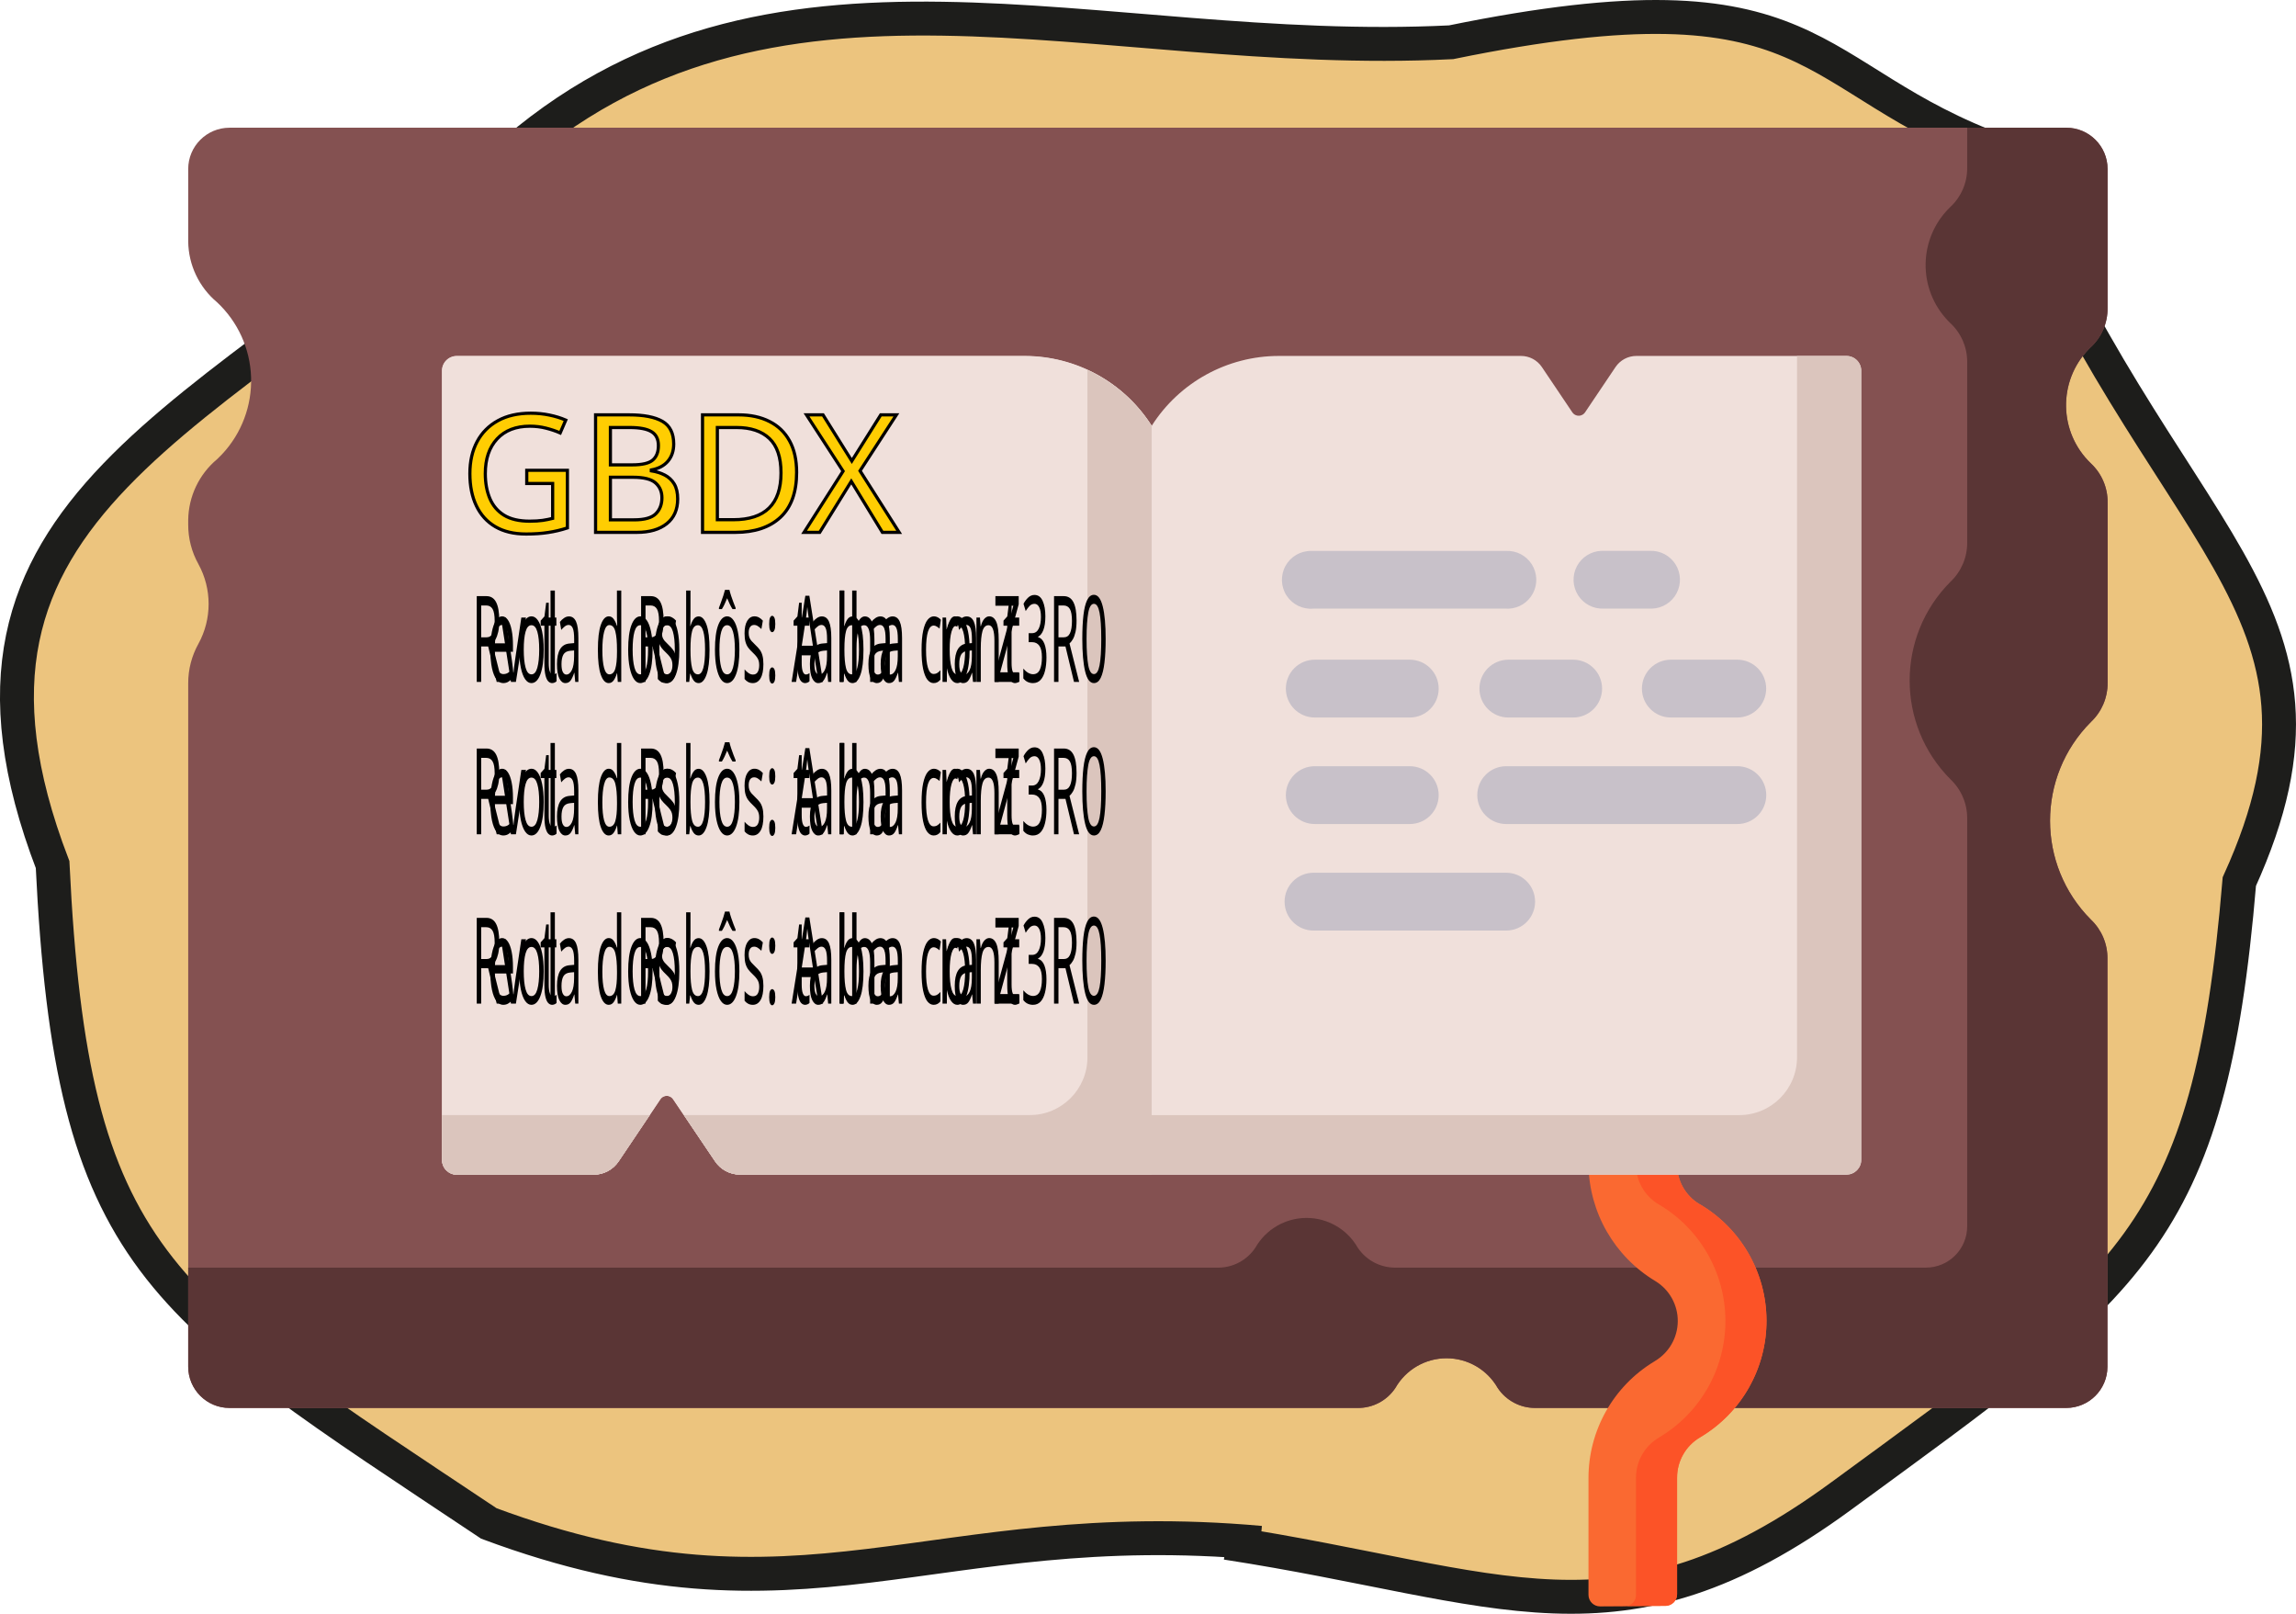
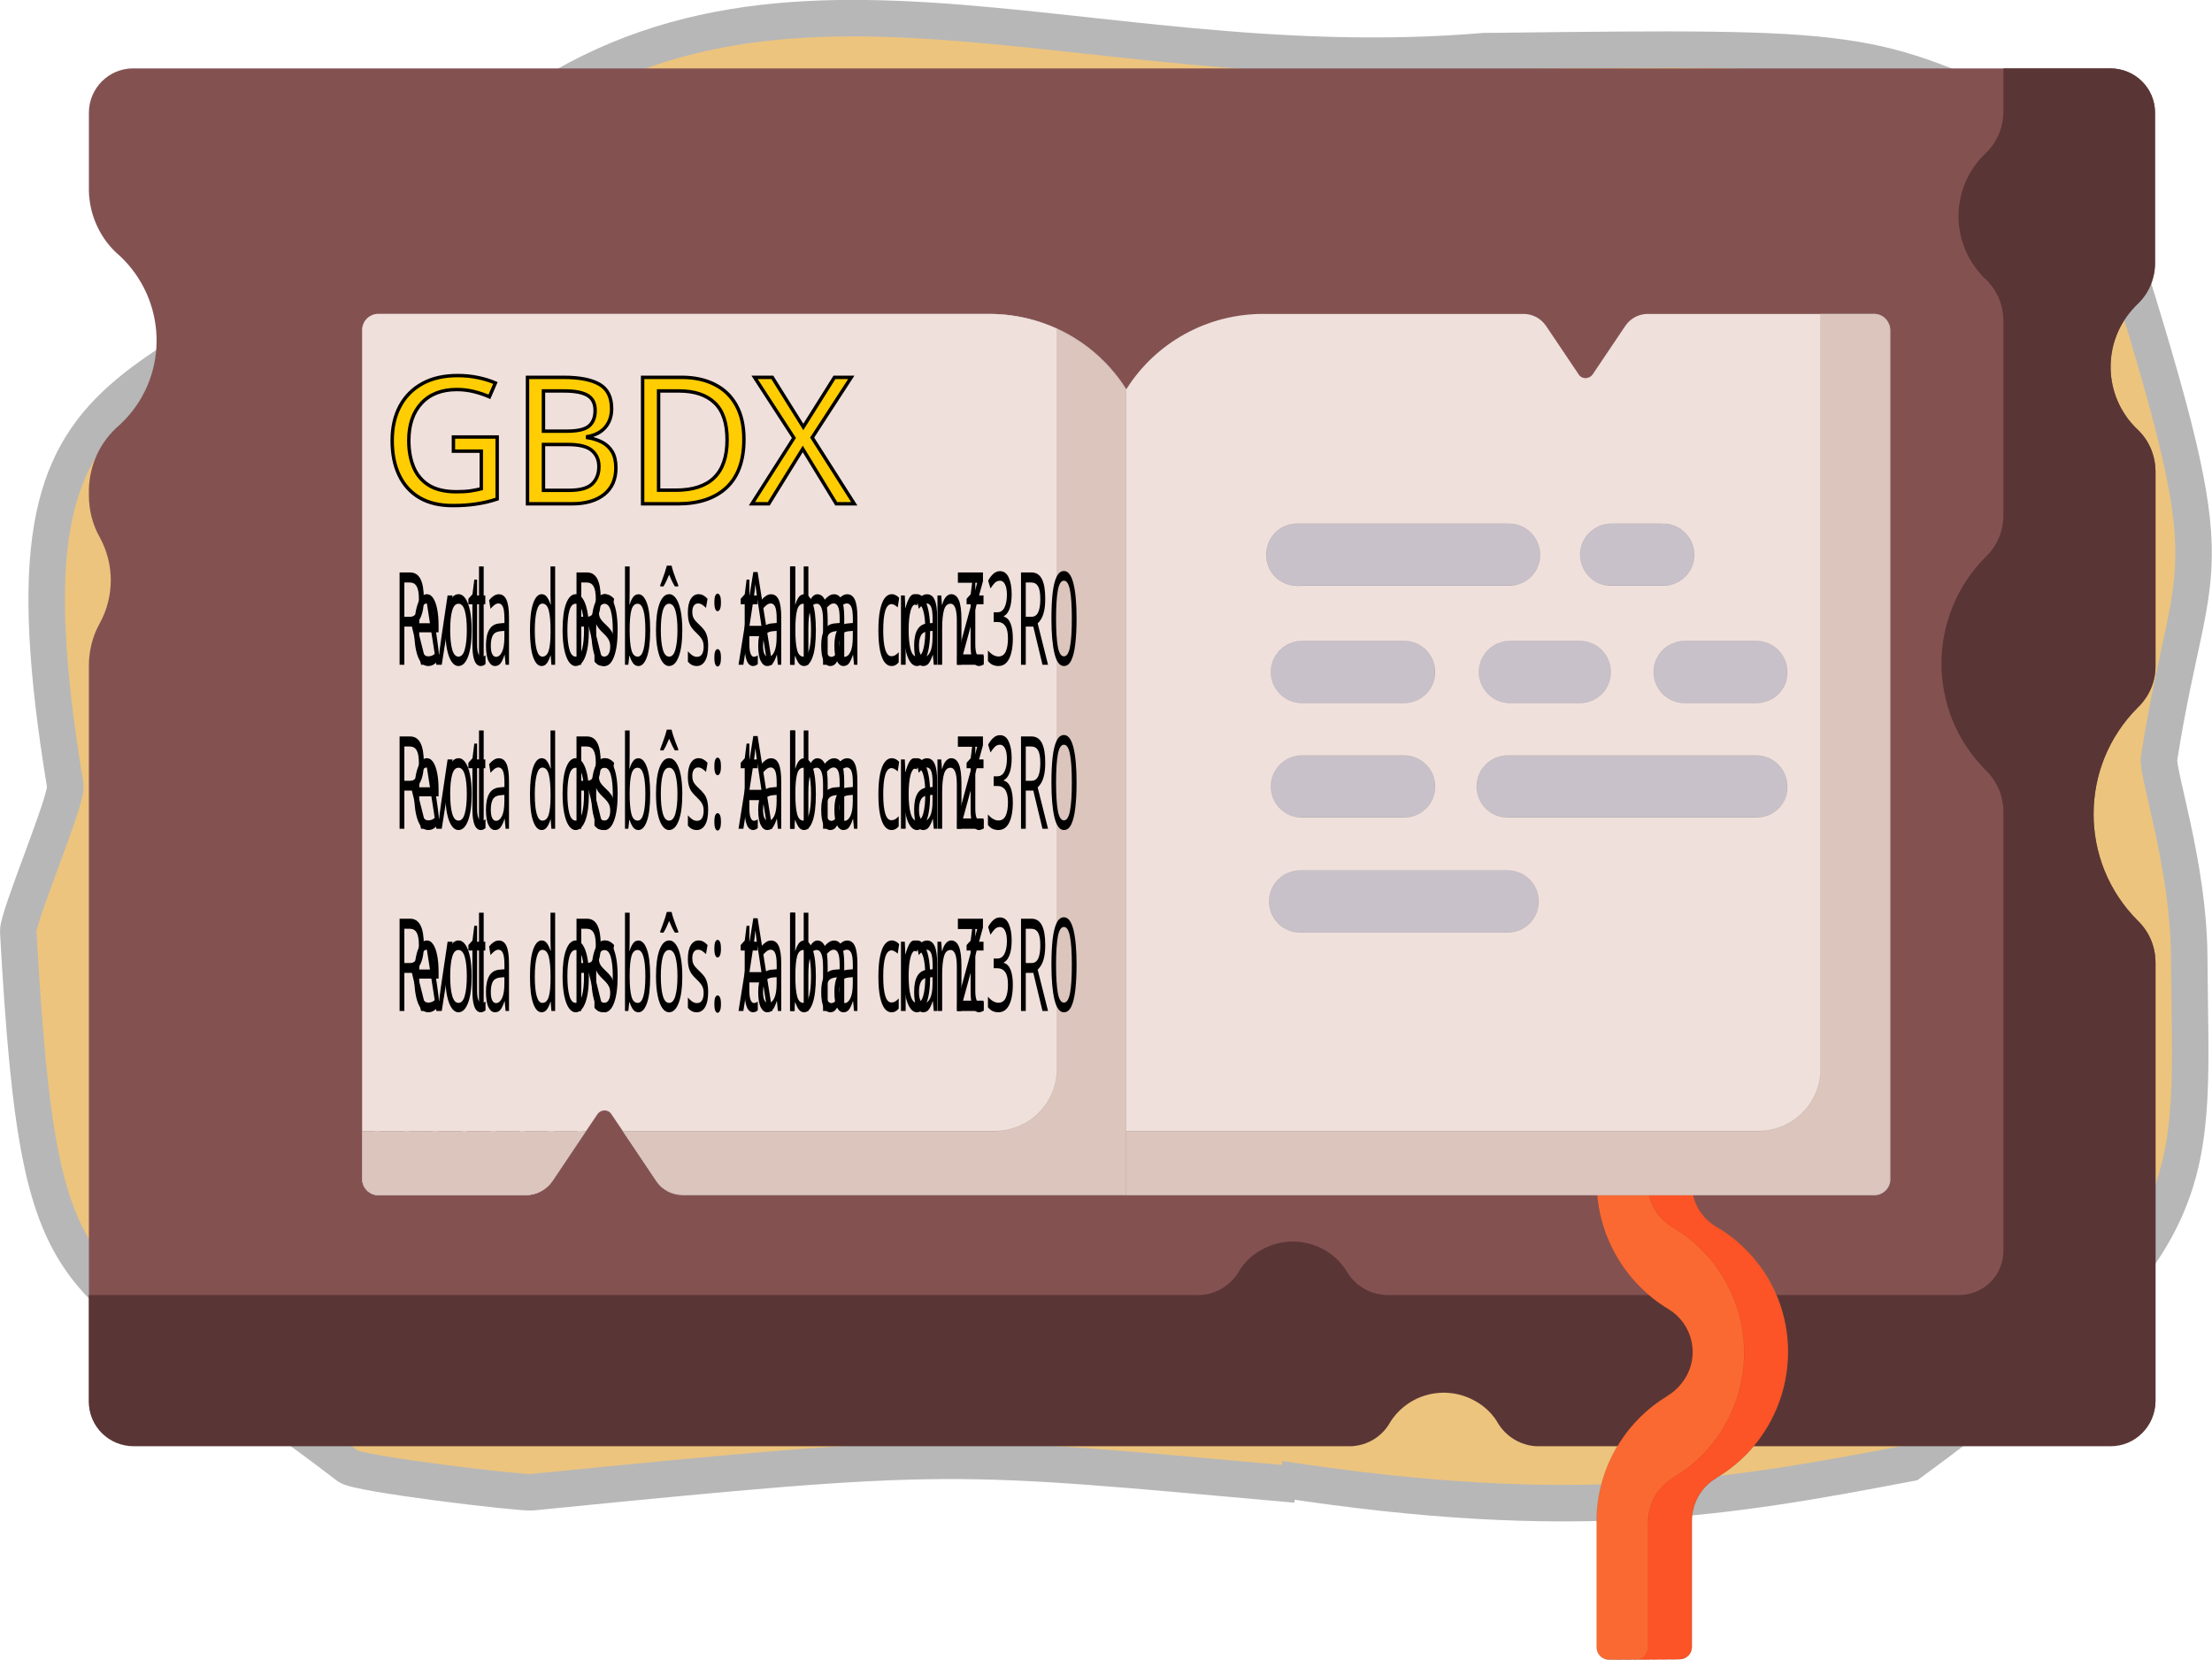
- <svg xmlns="http://www.w3.org/2000/svg" id="Camada_1" data-name="Camada 1" viewBox="0 0 541.78 380.71">
-   <defs>
-     <style>.cls-1{fill:#ecc47e;stroke:#1d1d1b;stroke-width:8px;}.cls-1,.cls-10,.cls-2,.cls-3,.cls-4,.cls-5,.cls-6,.cls-7,.cls-8{stroke-miterlimit:34.25;}.cls-2{fill:#845151;}.cls-10,.cls-2,.cls-3,.cls-4,.cls-5,.cls-6,.cls-7,.cls-8{stroke:#000;}.cls-2,.cls-3,.cls-4,.cls-5,.cls-6,.cls-7,.cls-8{stroke-width:0.01px;}.cls-3{fill:#5a3535;}.cls-4{fill:#fa6931;}.cls-5{fill:#fc5327;}.cls-6{fill:#f0e0db;}.cls-7{fill:#dbc5bd;}.cls-8{fill:#c8c1c9;}.cls-10,.cls-11,.cls-12,.cls-13,.cls-15,.cls-16,.cls-9{isolation:isolate;}.cls-10,.cls-9{font-size:38.83px;font-family:MGillSans, Gill Sans;}.cls-9{fill:#ffcd02;}.cls-10{fill:none;stroke-width:0.75px;}.cls-12,.cls-13,.cls-15,.cls-16{font-size:28.34px;font-family:JuiceITC-Regular, Juice ITC;}.cls-12{letter-spacing:-0.02em;}.cls-13{letter-spacing:-0.02em;}.cls-14{letter-spacing:-0.01em;}.cls-16{letter-spacing:0.01em;}</style>
-   </defs>
-   <g id="Camada_1-2" data-name="Camada 1">
-     <g id="SVGRepo_bgCarrier" data-name="SVGRepo bgCarrier">
-       <path class="cls-1" d="M349,414c65,10,92.54,27.43,145-11,68.43-50.15,86.92-60.64,94-145,30-66-18.39-79.16-56-172-47.39-17.16-42-44-130-26-84.29,4.2-161.09-28.36-223.67,28.05C109.06,150.52,39,168,72,254c4.53,93.89,24.57,103.16,102.94,155.43C249,437,279,407,357,414" transform="translate(-59.59 -50.03)" />
+ <svg xmlns="http://www.w3.org/2000/svg" version="1.1" id="Camada_1" x="0px" y="0px" viewBox="0 0 484.9 363.8" style="enable-background:new 0 0 484.9 363.8;" xml:space="preserve">
+   <style type="text/css">
+ 	.st0{fill:#ECC47E;stroke:#B7B7B7;stroke-width:8;stroke-miterlimit:34.25;}
+ 	.st1{fill:#845151;stroke:#000000;stroke-width:1.000000e-02;stroke-miterlimit:34.25;}
+ 	.st2{fill:#5A3535;stroke:#000000;stroke-width:1.000000e-02;stroke-miterlimit:34.25;}
+ 	.st3{fill:#FA6931;stroke:#000000;stroke-width:1.000000e-02;stroke-miterlimit:34.25;}
+ 	.st4{fill:#FC5327;stroke:#000000;stroke-width:1.000000e-02;stroke-miterlimit:34.25;}
+ 	.st5{fill:#F0E0DB;stroke:#000000;stroke-width:1.000000e-02;stroke-miterlimit:34.25;}
+ 	.st6{fill:#DBC5BD;stroke:#000000;stroke-width:1.000000e-02;stroke-miterlimit:34.25;}
+ 	.st7{fill:#C8C1C9;stroke:#000000;stroke-width:1.000000e-02;stroke-miterlimit:34.25;}
+ 	.st8{fill:#FFCD02;}
+ 	.st9{font-family:'MGillSans';}
+ 	.st10{font-size:38.83px;}
+ 	.st11{fill:none;stroke:#000000;stroke-width:0.75;stroke-miterlimit:34.25;}
+ 	.st12{font-family:'JuiceITC-Regular';}
+ 	.st13{font-size:28.34px;}
+ </style>
+   <g id="Camada_1-2">
+     <g id="SVGRepo_bgCarrier">
+       <path class="st0" d="M280.5,324.2c65,10,98.3,4.1,138.2-3.5c67-49.1,61.5-61.5,61.2-111.4c-0.2-19.8-7.1-39.9-6.6-43.1    c7.7-49,16.3-34.8-11.7-122.5c-2.4-7.5-8.9-13.1-16.1-16.4c-35.7-16.7-36.8-17.1-117.9-16.1c-1.7,0-0.4-0.1-2.1,0    C234.7,18.9,164.9-21.9,102.9,34C34.9,95.3-2.7,69,14.3,172.2c0.5,3.1-10.5,28.8-10.3,32c4.9,88.1,11.9,70.7,72.3,117.2    c2.2,1.7,37.5,5.9,40.3,5.7c93.4-9.3,90.9-8.5,167.5-1.7" />
    </g>
-     <g id="SVGRepo_iconCarrier" data-name="SVGRepo iconCarrier">
-       <g id="progressive-webapps_apis_history-api" data-name="progressive-webapps apis history-api">
+     <g id="SVGRepo_iconCarrier">
+       <g id="progressive-webapps_apis_history-api">
        <g id="manuscript">
-           <path id="Shape" class="cls-2" d="M556.91,122.65V89.9a9.75,9.75,0,0,0-9.75-9.74H113.74A9.75,9.75,0,0,0,104,89.9V107a19,19,0,0,0,6.81,14.34A25.34,25.34,0,0,1,112,157.18c-.38.4-.77.8-1.18,1.18A19,19,0,0,0,104,172.7v1.08a19,19,0,0,0,2.41,9.33,19.55,19.55,0,0,1,0,18.8,19,19,0,0,0-2.41,9.32V372.45a9.75,9.75,0,0,0,9.75,9.74H379.91a10.55,10.55,0,0,0,8.94-4.71,13.9,13.9,0,0,1,24.15,0,10.6,10.6,0,0,0,8.94,4.71H547.13a9.74,9.74,0,0,0,9.75-9.73h0V276.21A12.5,12.5,0,0,0,553,267a33,33,0,0,1,0-46.67l0,0a12.5,12.5,0,0,0,3.92-9.2V168.6a12.46,12.46,0,0,0-4-9.3,19,19,0,0,1-.48-26.87c.15-.16.32-.32.48-.48A12.45,12.45,0,0,0,556.91,122.65Z" transform="translate(-59.59 -50.03)" />
-           <path id="Shape-2" class="cls-3" d="M552.91,132a12.46,12.46,0,0,0,4-9.3V89.9a9.75,9.75,0,0,0-9.75-9.74H523.78v9.42a12.46,12.46,0,0,1-4,9.3,19,19,0,0,0-.48,26.87l.48.48a12.46,12.46,0,0,1,4,9.3v42.52a12.58,12.58,0,0,1-3.92,9.2,33,33,0,0,0,0,46.65,12.58,12.58,0,0,1,3.92,9.2v96.24a9.75,9.75,0,0,1-9.75,9.74H388.91a10.6,10.6,0,0,1-8.94-4.71,13.9,13.9,0,0,0-24.15,0,10.55,10.55,0,0,1-8.94,4.71H104v23.36a9.75,9.75,0,0,0,9.75,9.74H379.91a10.55,10.55,0,0,0,8.94-4.71,13.9,13.9,0,0,1,24.15,0,10.6,10.6,0,0,0,8.94,4.71H547.13a9.74,9.74,0,0,0,9.75-9.73h0V276.21A12.5,12.5,0,0,0,553,267a33,33,0,0,1,0-46.67l0,0a12.58,12.58,0,0,0,3.92-9.2V168.61a12.49,12.49,0,0,0-4-9.31,19,19,0,0,1-.48-26.87c.15-.16.32-.32.48-.48Z" transform="translate(-59.59 -50.03)" />
-           <path id="Shape-3" class="cls-4" d="M450.11,371.12l-.15.09a32.11,32.11,0,0,0-15.54,27.5v27.56a2.73,2.73,0,0,0,2.73,2.73h0l15.45-.1a2.74,2.74,0,0,0,2.72-2.73V398.61a11,11,0,0,1,5.37-9.46l.15-.09a31.92,31.92,0,0,0-.27-55,10.85,10.85,0,0,1-5.25-9.4V318H434.42v6.71a32.54,32.54,0,0,0,15.84,27.58,11,11,0,0,1-.15,18.82Z" transform="translate(-59.59 -50.03)" />
-           <path id="Shape-4" class="cls-5" d="M460.58,334.11a10.85,10.85,0,0,1-5.25-9.4V318h-9.7v6.7a10.88,10.88,0,0,0,5.26,9.4,31.92,31.92,0,0,1,.26,55l-.14.09a11,11,0,0,0-5.38,9.46v27.71a2.6,2.6,0,0,1-2.58,2.6h-6.53a2.94,2.94,0,0,0,.51,0l15.58-.12a2.74,2.74,0,0,0,2.72-2.73V398.61a11,11,0,0,1,5.37-9.46l.15-.09a31.92,31.92,0,0,0-.27-55Z" transform="translate(-59.59 -50.03)" />
-           <path id="Shape-5" class="cls-6" d="M495.29,134H445.73a5.93,5.93,0,0,0-4.93,2.62l-7.19,10.69a1.81,1.81,0,0,1-2.51.49,1.9,1.9,0,0,1-.49-.49l-7.19-10.69A5.93,5.93,0,0,0,418.5,134H361.36a35.58,35.58,0,0,0-30,16.47,35.55,35.55,0,0,0-30-16.47h-134a3.49,3.49,0,0,0-3.49,3.49h0V323.67a3.49,3.49,0,0,0,3.49,3.49h32.27a7.11,7.11,0,0,0,5.9-3.14l9.87-14.68a1.82,1.82,0,0,1,2.53-.47,2.1,2.1,0,0,1,.47.47L228.31,324a7.11,7.11,0,0,0,5.9,3.14H495.29a3.49,3.49,0,0,0,3.49-3.49V137.53A3.49,3.49,0,0,0,495.29,134Z" transform="translate(-59.59 -50.03)" />
-           <path id="Shape-6" class="cls-6" d="M331.34,150.51a35.55,35.55,0,0,0-30-16.47H167.4a3.49,3.49,0,0,0-3.49,3.49h0V323.67a3.49,3.49,0,0,0,3.49,3.49h32.27a7.11,7.11,0,0,0,5.9-3.14l9.87-14.68a1.82,1.82,0,0,1,2.53-.47,2.1,2.1,0,0,1,.47.47L228.31,324a7.11,7.11,0,0,0,5.9,3.14h97.11Z" transform="translate(-59.59 -50.03)" />
-           <path id="Shape-7" class="cls-7" d="M495.29,134H483.63V299.47A13.64,13.64,0,0,1,470,313.1H221L228.33,324a7.11,7.11,0,0,0,5.9,3.14H495.29a3.49,3.49,0,0,0,3.49-3.49V137.53A3.49,3.49,0,0,0,495.29,134Z" transform="translate(-59.59 -50.03)" />
-           <path id="Shape-8" class="cls-7" d="M163.91,313.1v10.57a3.49,3.49,0,0,0,3.49,3.49h32.27a7.11,7.11,0,0,0,5.9-3.14l7.34-10.92Z" transform="translate(-59.59 -50.03)" />
-           <path id="Shape-9" class="cls-7" d="M163.91,313.1v10.57a3.49,3.49,0,0,0,3.49,3.49h32.27a7.11,7.11,0,0,0,5.9-3.14l7.34-10.92Z" transform="translate(-59.59 -50.03)" />
-           <path id="Shape-10" class="cls-7" d="M316.19,137.3V299.47a13.63,13.63,0,0,1-13.63,13.63H221L228.33,324a7.09,7.09,0,0,0,5.9,3.14h97.12V150.51A35.8,35.8,0,0,0,316.19,137.3Z" transform="translate(-59.59 -50.03)" />
+           <path id="Shape" class="st1" d="M472.4,57.5V24.7c0-5.4-4.4-9.7-9.8-9.7H29.2c-5.4,0-9.7,4.4-9.7,9.7v17.1      c0.1,5.5,2.6,10.8,6.8,14.3c10.2,9.6,10.8,25.6,1.2,35.8c0,0,0,0,0,0c-0.4,0.4-0.8,0.8-1.2,1.2c-4.3,3.6-6.7,8.8-6.8,14.3v1.1      c0,3.3,0.8,6.5,2.4,9.3c3.2,5.9,3.2,12.9,0,18.8c-1.6,2.8-2.4,6.1-2.4,9.3v161.2c0,5.4,4.4,9.7,9.8,9.7h266.2      c3.6,0.1,7-1.7,8.9-4.7c3.8-6.7,12.3-9,19-5.2c2.2,1.2,4,3,5.2,5.2c2,3,5.4,4.8,8.9,4.7h125.2c5.4,0,9.7-4.4,9.8-9.7      c0,0,0,0,0,0l0,0V211c0-3.5-1.4-6.8-3.9-9.2c-12.9-12.9-12.9-33.8,0-46.7c0,0,0,0,0,0l0,0c2.5-2.4,4-5.7,3.9-9.2v-42.5      c0-3.5-1.4-6.9-4-9.3c-7.6-7.3-7.8-19.3-0.5-26.9c0,0,0,0,0,0c0.2-0.2,0.3-0.3,0.5-0.5C471,64.4,472.5,61,472.4,57.5z" />
+           <path id="Shape-2" class="st2" d="M468.4,66.8c2.6-2.4,4-5.8,4-9.3V24.7c0-5.4-4.4-9.7-9.8-9.7h-23.4v9.4c0,3.5-1.4,6.9-4,9.3      c-7.6,7.3-7.8,19.3-0.5,26.9c0,0,0,0,0,0l0.5,0.5c2.6,2.4,4,5.8,4,9.3v42.5c0,3.5-1.4,6.8-3.9,9.2c-12.9,12.9-12.9,33.8,0,46.7      c2.5,2.4,3.9,5.7,3.9,9.2v96.2c0,5.4-4.4,9.7-9.8,9.7H304.4c-3.6,0-6.9-1.7-8.9-4.7c-3.8-6.7-12.3-9-19-5.2      c-2.2,1.2-4,3-5.2,5.2c-2,3-5.4,4.8-8.9,4.7H19.5v23.4c0,5.4,4.4,9.7,9.8,9.7h266.2c3.6,0.1,7-1.7,8.9-4.7      c3.8-6.7,12.3-9,19-5.2c2.2,1.2,4,3,5.2,5.2c2,3,5.4,4.8,8.9,4.7h125.2c5.4,0,9.7-4.4,9.8-9.7c0,0,0,0,0,0l0,0V211      c0-3.5-1.4-6.8-3.9-9.2c-12.9-12.9-12.9-33.8,0-46.7c0,0,0,0,0,0l0,0c2.5-2.4,3.9-5.7,3.9-9.2v-42.5c0-3.5-1.4-6.9-4-9.3      c-7.6-7.3-7.8-19.3-0.5-26.9c0,0,0,0,0,0C468.1,67.1,468.3,66.9,468.4,66.8L468.4,66.8z" />
+           <path id="Shape-3" class="st3" d="M365.6,305.9l-0.1,0.1c-9.6,5.8-15.5,16.2-15.5,27.5v27.6c0,1.5,1.2,2.7,2.7,2.7c0,0,0,0,0,0      l0,0l15.5-0.1c1.5,0,2.7-1.2,2.7-2.7v-27.6c0-3.9,2-7.5,5.4-9.5l0.1-0.1c15.1-9,20.1-28.6,11.1-43.8c-2.8-4.6-6.7-8.5-11.4-11.2      c-3.3-2-5.3-5.6-5.2-9.4v-6.7h-20.9v6.7c0.1,11.3,6.1,21.8,15.8,27.6c5.2,3.2,6.8,10,3.6,15.1      C368.4,303.7,367.1,305,365.6,305.9L365.6,305.9z" />
+           <path id="Shape-4" class="st4" d="M376.1,268.9c-3.3-2-5.3-5.6-5.2-9.4v-6.7h-9.7v6.7c0,3.8,2,7.4,5.3,9.4      c15.2,8.9,20.4,28.4,11.5,43.7c-2.7,4.7-6.6,8.6-11.2,11.3l-0.1,0.1c-3.3,2-5.4,5.6-5.4,9.5v27.7c0,1.4-1.2,2.6-2.6,2.6H352      c0.2,0,0.3,0,0.5,0l15.6-0.1c1.5,0,2.7-1.2,2.7-2.7v-27.5c0-3.9,2-7.5,5.4-9.5l0.1-0.1c15.1-9,20.1-28.6,11.1-43.8      C384.7,275.5,380.8,271.6,376.1,268.9L376.1,268.9z" />
+           <path id="Shape-5" class="st5" d="M410.8,68.8h-49.6c-2,0-3.8,1-4.9,2.6l-7.2,10.7c-0.6,0.8-1.7,1-2.5,0.5      c-0.2-0.1-0.4-0.3-0.5-0.5l-7.2-10.7c-1.1-1.6-2.9-2.6-4.9-2.6h-57.1c-12.2,0-23.5,6.2-30,16.5c-6.5-10.3-17.8-16.5-30-16.5      h-134c-1.9,0-3.5,1.6-3.5,3.5c0,0,0,0,0,0l0,0v186.2c0,1.9,1.6,3.5,3.5,3.5h32.3c2.4,0,4.6-1.2,5.9-3.1l9.9-14.7      c0.6-0.8,1.7-1,2.5-0.5c0.2,0.1,0.3,0.3,0.5,0.5l9.9,14.7c1.3,2,3.5,3.1,5.9,3.1h261.1c1.9,0,3.5-1.6,3.5-3.5V72.3      C414.3,70.4,412.8,68.8,410.8,68.8C410.8,68.8,410.8,68.8,410.8,68.8z" />
+           <path id="Shape-6" class="st5" d="M246.8,85.3c-6.5-10.3-17.8-16.5-30-16.5H82.9c-1.9,0-3.5,1.6-3.5,3.5c0,0,0,0,0,0l0,0v186.1      c0,1.9,1.6,3.5,3.5,3.5h32.3c2.4,0,4.6-1.2,5.9-3.1l9.9-14.7c0.6-0.8,1.7-1,2.5-0.5c0.2,0.1,0.3,0.3,0.5,0.5l9.9,14.7      c1.3,2,3.5,3.1,5.9,3.1h97.1L246.8,85.3z" />
+           <path id="Shape-7" class="st6" d="M410.8,68.8h-11.7v165.5c0,7.5-6.1,13.6-13.6,13.6h-249l7.3,10.9c1.3,2,3.5,3.1,5.9,3.1h261.1      c1.9,0,3.5-1.6,3.5-3.5V72.3C414.3,70.4,412.8,68.8,410.8,68.8C410.8,68.8,410.8,68.8,410.8,68.8z" />
+           <path id="Shape-8" class="st6" d="M79.4,247.9v10.6c0,1.9,1.6,3.5,3.5,3.5h32.3c2.4,0,4.6-1.2,5.9-3.1l7.3-10.9L79.4,247.9z" />
+           <path id="Shape-9" class="st6" d="M79.4,247.9v10.6c0,1.9,1.6,3.5,3.5,3.5h32.3c2.4,0,4.6-1.2,5.9-3.1l7.3-10.9L79.4,247.9z" />
+           <path id="Shape-10" class="st6" d="M231.7,72.1v162.2c0,7.5-6.1,13.6-13.6,13.6l0,0h-81.6l7.3,10.9c1.3,2,3.5,3.1,5.9,3.1h97.1      V85.3C243.2,79.6,237.9,75,231.7,72.1z" />
          <g id="Group">
-             <path id="Shape-11" class="cls-8" d="M415,193.61H369.53A6.82,6.82,0,1,1,369,180h46a6.82,6.82,0,1,1,.52,13.63Z" transform="translate(-59.59 -50.03)" />
-             <path id="Shape-12" class="cls-8" d="M415,269.56H369.53a6.82,6.82,0,1,1,0-13.64H415a6.82,6.82,0,0,1,0,13.64Z" transform="translate(-59.59 -50.03)" />
-             <path id="Shape-13" class="cls-8" d="M448.91,193.61H438a6.82,6.82,0,1,1-.52-13.63h11.42a6.82,6.82,0,1,1,.52,13.63Z" transform="translate(-59.59 -50.03)" />
-             <path id="Shape-14" class="cls-8" d="M430.81,219.3h-15.3a6.82,6.82,0,1,1,0-13.64h15.3a6.82,6.82,0,0,1,0,13.64Z" transform="translate(-59.59 -50.03)" />
-             <path id="Shape-15" class="cls-8" d="M392.25,219.3H369.83a6.82,6.82,0,1,1,0-13.64h22.42a6.82,6.82,0,0,1,0,13.64Z" transform="translate(-59.59 -50.03)" />
-             <path id="Shape-16" class="cls-8" d="M392.25,244.43H369.83a6.82,6.82,0,1,1,0-13.64h22.42a6.82,6.82,0,0,1,0,13.64Z" transform="translate(-59.59 -50.03)" />
-             <path id="Shape-17" class="cls-8" d="M469.53,244.43H415a6.82,6.82,0,1,1,0-13.64h54.55a6.82,6.82,0,1,1,0,13.64Z" transform="translate(-59.59 -50.03)" />
-             <path id="Shape-18" class="cls-8" d="M469.53,219.3H453.85a6.82,6.82,0,0,1,0-13.64h15.68a6.82,6.82,0,1,1,0,13.64Z" transform="translate(-59.59 -50.03)" />
+             <path id="Shape-11" class="st7" d="M330.5,128.4H285c-3.8,0.3-7.1-2.4-7.4-6.2s2.4-7.1,6.2-7.4c0.2,0,0.5,0,0.7,0h46       c3.8-0.2,6.9,2.8,7.1,6.5c0.2,3.8-2.8,6.9-6.5,7.1c0,0,0,0,0,0L330.5,128.4z" />
+             <path id="Shape-12" class="st7" d="M330.5,204.4H285c-3.8,0-6.8-3.1-6.8-6.8c0-3.8,3.1-6.8,6.8-6.8c0,0,0,0,0,0h45.5       c3.8,0,6.8,3.1,6.8,6.8C337.3,201.3,334.3,204.4,330.5,204.4z" />
+             <path id="Shape-13" class="st7" d="M364.4,128.4h-10.9c-3.8,0.2-6.9-2.8-7.1-6.5c-0.2-3.8,2.8-6.9,6.5-7.1c0,0,0,0,0,0h11.4       c3.8-0.2,6.9,2.8,7.1,6.5c0.2,3.8-2.8,6.9-6.5,7.1c0,0,0,0,0,0H364.4z" />
+             <path id="Shape-14" class="st7" d="M346.3,154.1H331c-3.8,0-6.8-3.1-6.8-6.8c0-3.8,3.1-6.8,6.8-6.8c0,0,0,0,0,0h15.3       c3.8,0,6.8,3.1,6.8,6.8C353.1,151.1,350.1,154.1,346.3,154.1z" />
+             <path id="Shape-15" class="st7" d="M307.8,154.1h-22.4c-3.8,0-6.8-3.1-6.8-6.8c0-3.8,3.1-6.8,6.8-6.8c0,0,0,0,0,0h22.4       c3.8,0,6.8,3.1,6.8,6.8C314.6,151.1,311.5,154.1,307.8,154.1z" />
+             <path id="Shape-16" class="st7" d="M307.8,179.2h-22.4c-3.8,0-6.8-3.1-6.8-6.8c0-3.8,3.1-6.8,6.8-6.8c0,0,0,0,0,0h22.4       c3.8,0,6.8,3.1,6.8,6.8C314.6,176.2,311.5,179.2,307.8,179.2z" />
+             <path id="Shape-17" class="st7" d="M385,179.2h-54.5c-3.8,0-6.8-3.1-6.8-6.8c0-3.8,3.1-6.8,6.8-6.8c0,0,0,0,0,0h54.5       c3.8,0,6.8,3.1,6.8,6.8C391.9,176.2,388.8,179.2,385,179.2C385.1,179.2,385.1,179.2,385,179.2L385,179.2z" />
+             <path id="Shape-18" class="st7" d="M385,154.1h-15.7c-3.8,0-6.8-3.1-6.8-6.8c0-3.8,3.1-6.8,6.8-6.8H385c3.8,0,6.8,3.1,6.8,6.8       C391.9,151.1,388.8,154.1,385,154.1C385,154.1,385,154.1,385,154.1z" />
          </g>
-           <text class="cls-9" transform="translate(108.5 125.59)">GBDX</text>
-           <text class="cls-10" transform="translate(108.5 125.59)">GBDX</text>
-           <g class="cls-11">
-             <text class="cls-12" transform="translate(111.37 160.87) scale(0.41 1)">R</text>
-             <text class="cls-13" transform="translate(115.08 160.87) scale(0.41 1)">e<tspan class="cls-14" x="7.63" y="0">v</tspan>
-             </text>
-             <text class="cls-15" transform="translate(121.89 160.87) scale(0.41 1)">ol</text>
-             <text class="cls-16" transform="translate(127.39 160.87) scale(0.41 1)">t</text>
-             <text class="cls-15" transform="translate(130.9 160.87) scale(0.41 1)">a dos </text>
-             <text class="cls-12" transform="translate(150.15 160.87) scale(0.41 1)">R</text>
-             <text class="cls-15" transform="translate(153.89 160.87) scale(0.41 1)">obôs: A ba</text>
-             <text class="cls-16" transform="translate(187.08 160.87) scale(0.41 1)">t</text>
-             <text class="cls-15" transform="translate(190.58 160.87) scale(0.41 1)">alha cont</text>
-             <text class="cls-15" transform="translate(221.42 160.87) scale(0.41 1)">r</text>
-             <text class="cls-15" transform="translate(224.76 160.87) scale(0.41 1)">a Z3R0</text>
+           <text transform="matrix(1 0 0 1 83.5989 110.4315)" class="st8 st9 st10">GBDX</text>
+           <text transform="matrix(1 0 0 1 83.5989 110.4315)" class="st11 st9 st10">GBDX</text>
+           <g>
+             <text transform="matrix(0.41 0 0 1 86.469 145.7116)" class="st12 st13">R</text>
+             <text transform="matrix(0.41 0 0 1 90.179 145.7116)" class="st12 st13">e</text>
+             <text transform="matrix(0.41 0 0 1 93.3074 145.7116)" class="st12 st13">v</text>
+             <text transform="matrix(0.41 0 0 1 96.989 145.7116)" class="st12 st13">ol</text>
+             <text transform="matrix(0.41 0 0 1 102.489 145.7116)" class="st12 st13">t</text>
+             <text transform="matrix(0.41 0 0 1 105.9988 145.7116)" class="st12 st13">a dos</text>
+             <text transform="matrix(0.41 0 0 1 125.2488 145.7116)" class="st12 st13">R</text>
+             <text transform="matrix(0.41 0 0 1 128.989 145.7116)" class="st12 st13">obôs: A ba</text>
+             <text transform="matrix(0.41 0 0 1 162.179 145.7116)" class="st12 st13">t</text>
+             <text transform="matrix(0.41 0 0 1 165.679 145.7116)" class="st12 st13">alha cont</text>
+             <text transform="matrix(0.41 0 0 1 196.5188 145.7116)" class="st12 st13">r</text>
+             <text transform="matrix(0.41 0 0 1 199.8592 145.7116)" class="st12 st13">a Z3R0</text>
          </g>
-           <g class="cls-11">
-             <text class="cls-12" transform="translate(111.37 196.82) scale(0.41 1)">R</text>
-             <text class="cls-13" transform="translate(115.08 196.82) scale(0.41 1)">e<tspan class="cls-14" x="7.63" y="0">v</tspan>
-             </text>
-             <text class="cls-15" transform="translate(121.89 196.82) scale(0.41 1)">ol</text>
-             <text class="cls-16" transform="translate(127.39 196.82) scale(0.41 1)">t</text>
-             <text class="cls-15" transform="translate(130.9 196.82) scale(0.41 1)">a dos </text>
-             <text class="cls-12" transform="translate(150.15 196.82) scale(0.41 1)">R</text>
-             <text class="cls-15" transform="translate(153.89 196.82) scale(0.41 1)">obôs: A ba</text>
-             <text class="cls-16" transform="translate(187.08 196.82) scale(0.41 1)">t</text>
-             <text class="cls-15" transform="translate(190.58 196.82) scale(0.41 1)">alha cont</text>
-             <text class="cls-15" transform="translate(221.42 196.82) scale(0.41 1)">r</text>
-             <text class="cls-15" transform="translate(224.76 196.82) scale(0.41 1)">a Z3R0</text>
+           <g>
+             <text transform="matrix(0.41 0 0 1 86.469 181.6613)" class="st12 st13">R</text>
+             <text transform="matrix(0.41 0 0 1 90.179 181.6613)" class="st12 st13">e</text>
+             <text transform="matrix(0.41 0 0 1 93.3074 181.6613)" class="st12 st13">v</text>
+             <text transform="matrix(0.41 0 0 1 96.989 181.6613)" class="st12 st13">ol</text>
+             <text transform="matrix(0.41 0 0 1 102.489 181.6613)" class="st12 st13">t</text>
+             <text transform="matrix(0.41 0 0 1 105.9988 181.6613)" class="st12 st13">a dos</text>
+             <text transform="matrix(0.41 0 0 1 125.2488 181.6613)" class="st12 st13">R</text>
+             <text transform="matrix(0.41 0 0 1 128.989 181.6613)" class="st12 st13">obôs: A ba</text>
+             <text transform="matrix(0.41 0 0 1 162.179 181.6613)" class="st12 st13">t</text>
+             <text transform="matrix(0.41 0 0 1 165.679 181.6613)" class="st12 st13">alha cont</text>
+             <text transform="matrix(0.41 0 0 1 196.5188 181.6613)" class="st12 st13">r</text>
+             <text transform="matrix(0.41 0 0 1 199.8592 181.6613)" class="st12 st13">a Z3R0</text>
          </g>
-           <g class="cls-11">
-             <text class="cls-12" transform="translate(111.37 236.77) scale(0.41 1)">R</text>
-             <text class="cls-13" transform="translate(115.08 236.77) scale(0.41 1)">e<tspan class="cls-14" x="7.63" y="0">v</tspan>
-             </text>
-             <text class="cls-15" transform="translate(121.89 236.77) scale(0.41 1)">ol</text>
-             <text class="cls-16" transform="translate(127.39 236.77) scale(0.41 1)">t</text>
-             <text class="cls-15" transform="translate(130.9 236.77) scale(0.41 1)">a dos </text>
-             <text class="cls-12" transform="translate(150.15 236.77) scale(0.41 1)">R</text>
-             <text class="cls-15" transform="translate(153.89 236.77) scale(0.41 1)">obôs: A ba</text>
-             <text class="cls-16" transform="translate(187.08 236.77) scale(0.41 1)">t</text>
-             <text class="cls-15" transform="translate(190.58 236.77) scale(0.41 1)">alha cont</text>
-             <text class="cls-15" transform="translate(221.42 236.77) scale(0.41 1)">r</text>
-             <text class="cls-15" transform="translate(224.76 236.77) scale(0.41 1)">a Z3R0</text>
+           <g>
+             <text transform="matrix(0.41 0 0 1 86.469 221.6115)" class="st12 st13">R</text>
+             <text transform="matrix(0.41 0 0 1 90.179 221.6115)" class="st12 st13">e</text>
+             <text transform="matrix(0.41 0 0 1 93.3074 221.6115)" class="st12 st13">v</text>
+             <text transform="matrix(0.41 0 0 1 96.989 221.6115)" class="st12 st13">ol</text>
+             <text transform="matrix(0.41 0 0 1 102.489 221.6115)" class="st12 st13">t</text>
+             <text transform="matrix(0.41 0 0 1 105.9988 221.6115)" class="st12 st13">a dos</text>
+             <text transform="matrix(0.41 0 0 1 125.2488 221.6115)" class="st12 st13">R</text>
+             <text transform="matrix(0.41 0 0 1 128.989 221.6115)" class="st12 st13">obôs: A ba</text>
+             <text transform="matrix(0.41 0 0 1 162.179 221.6115)" class="st12 st13">t</text>
+             <text transform="matrix(0.41 0 0 1 165.679 221.6115)" class="st12 st13">alha cont</text>
+             <text transform="matrix(0.41 0 0 1 196.5188 221.6115)" class="st12 st13">r</text>
+             <text transform="matrix(0.41 0 0 1 199.8592 221.6115)" class="st12 st13">a Z3R0</text>
          </g>
        </g>
      </g>
    </g>
  </g>
</svg>
